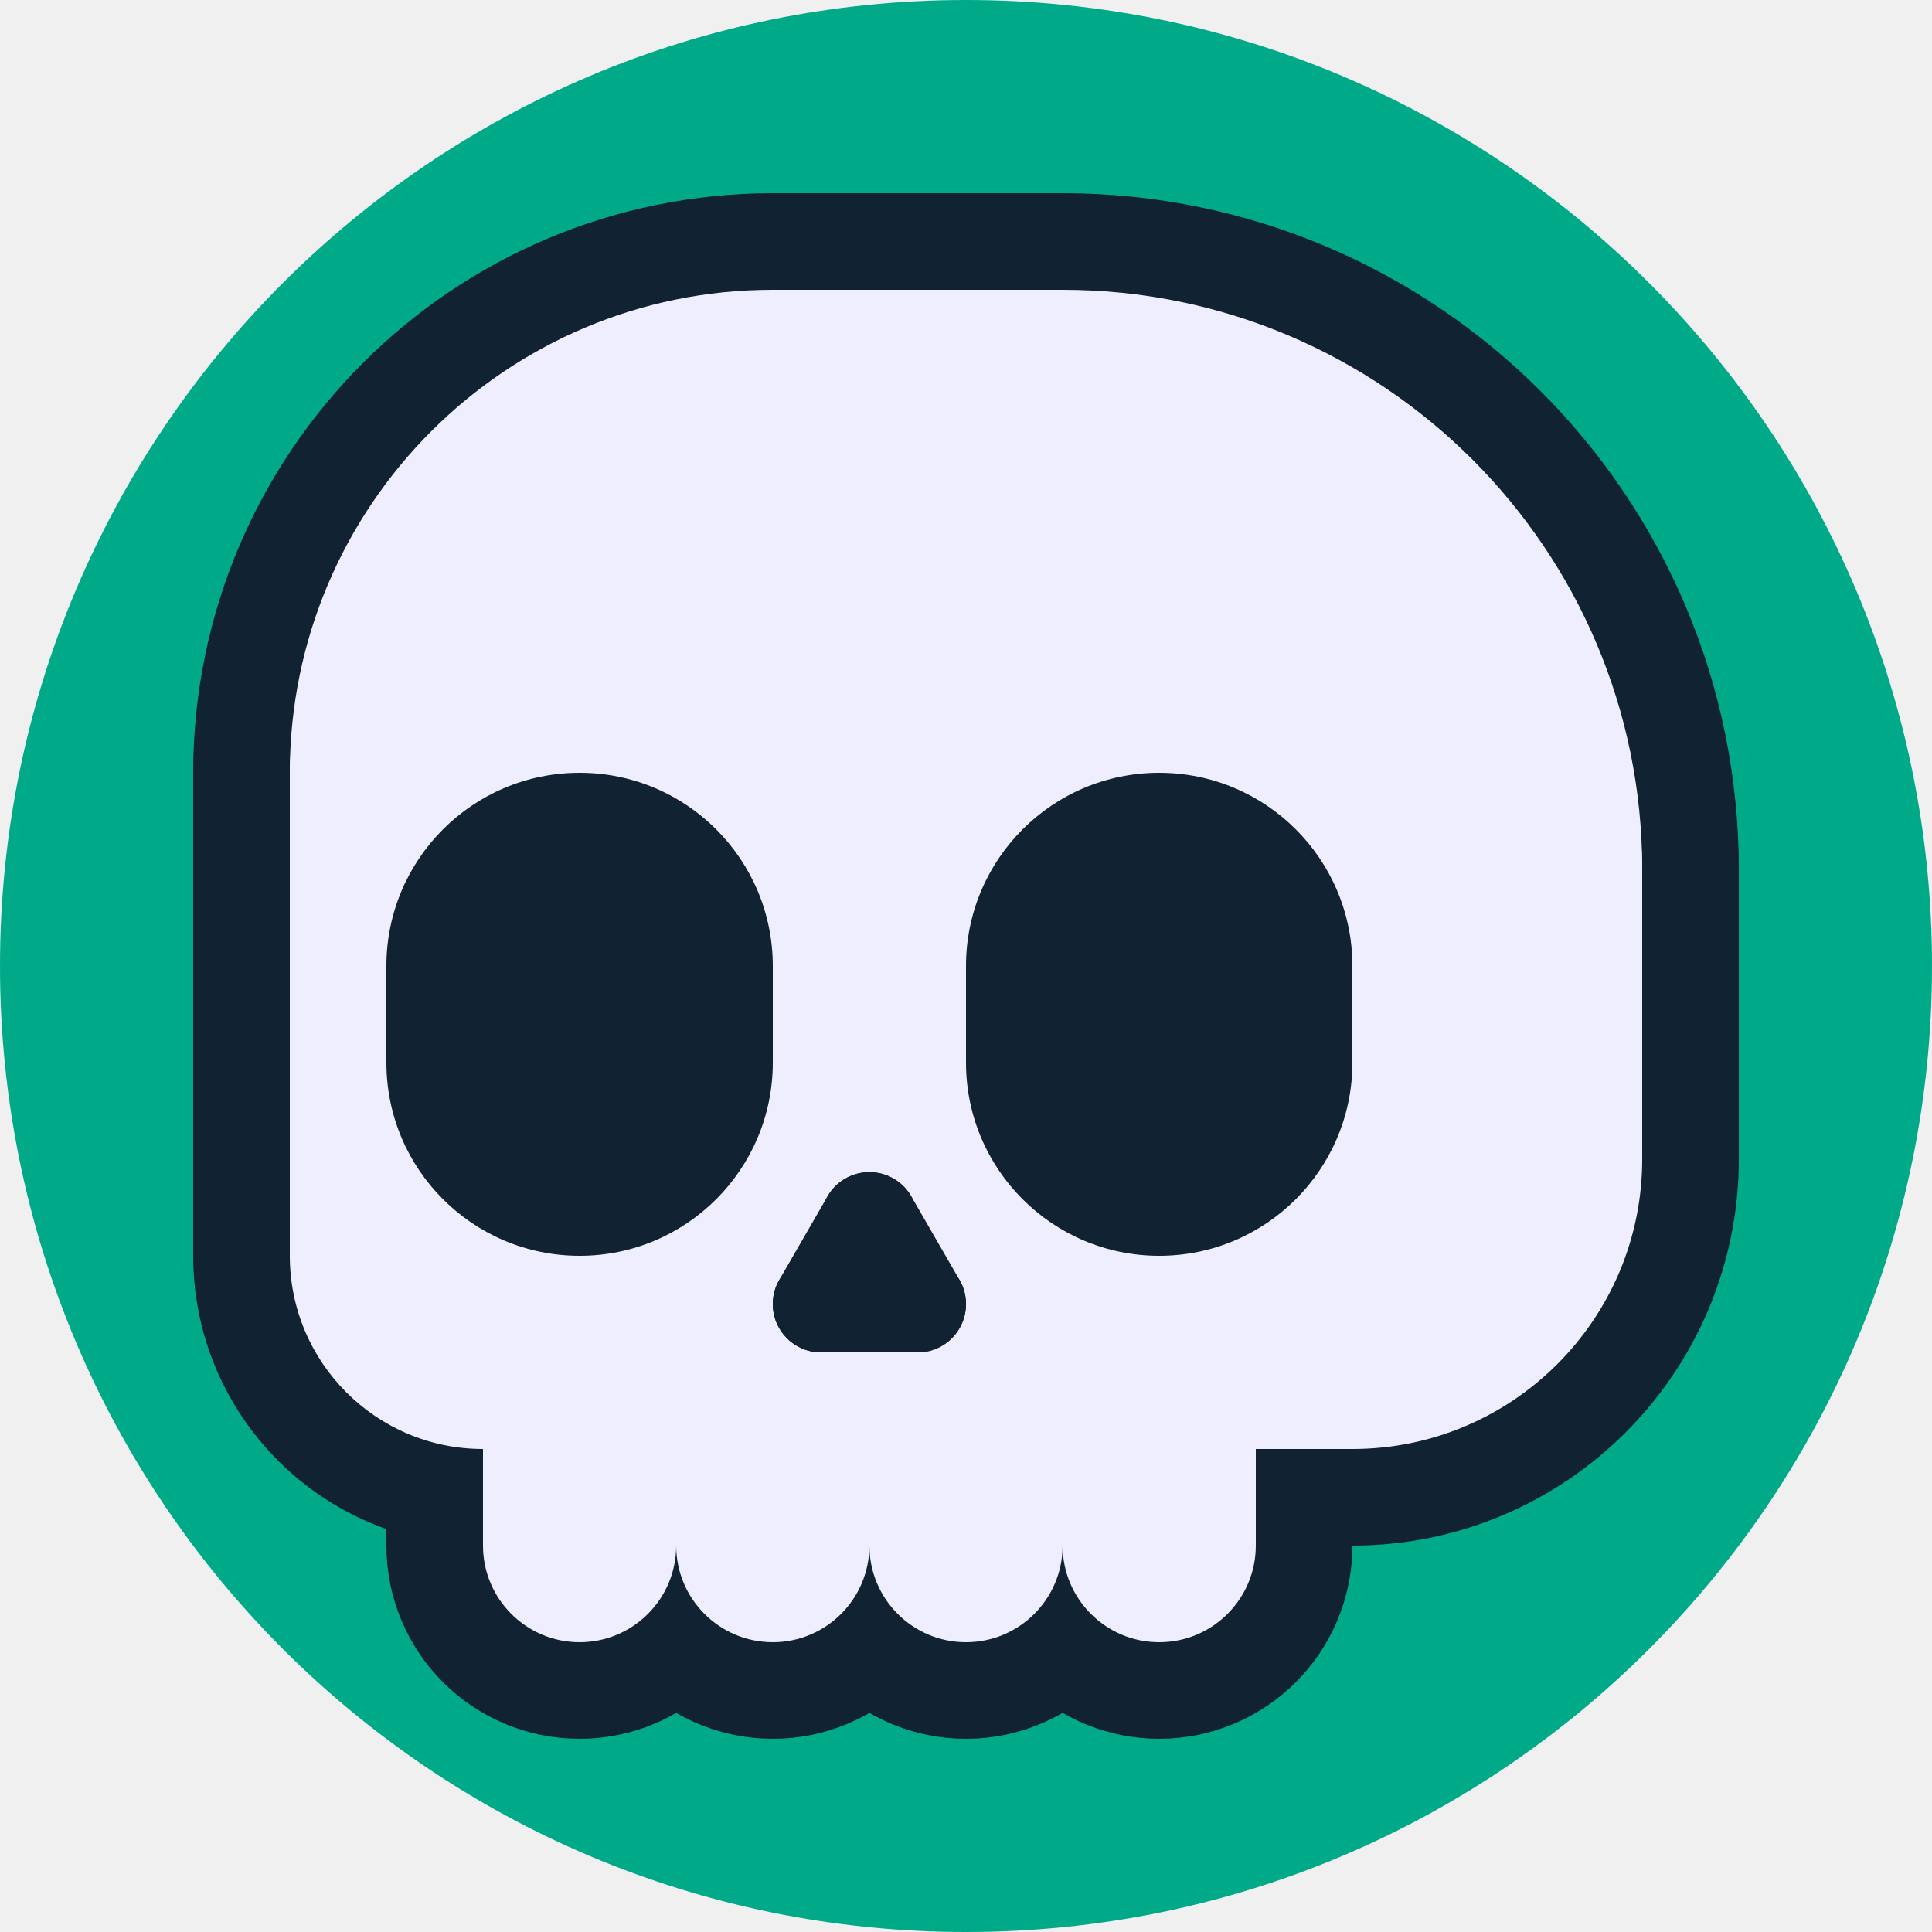
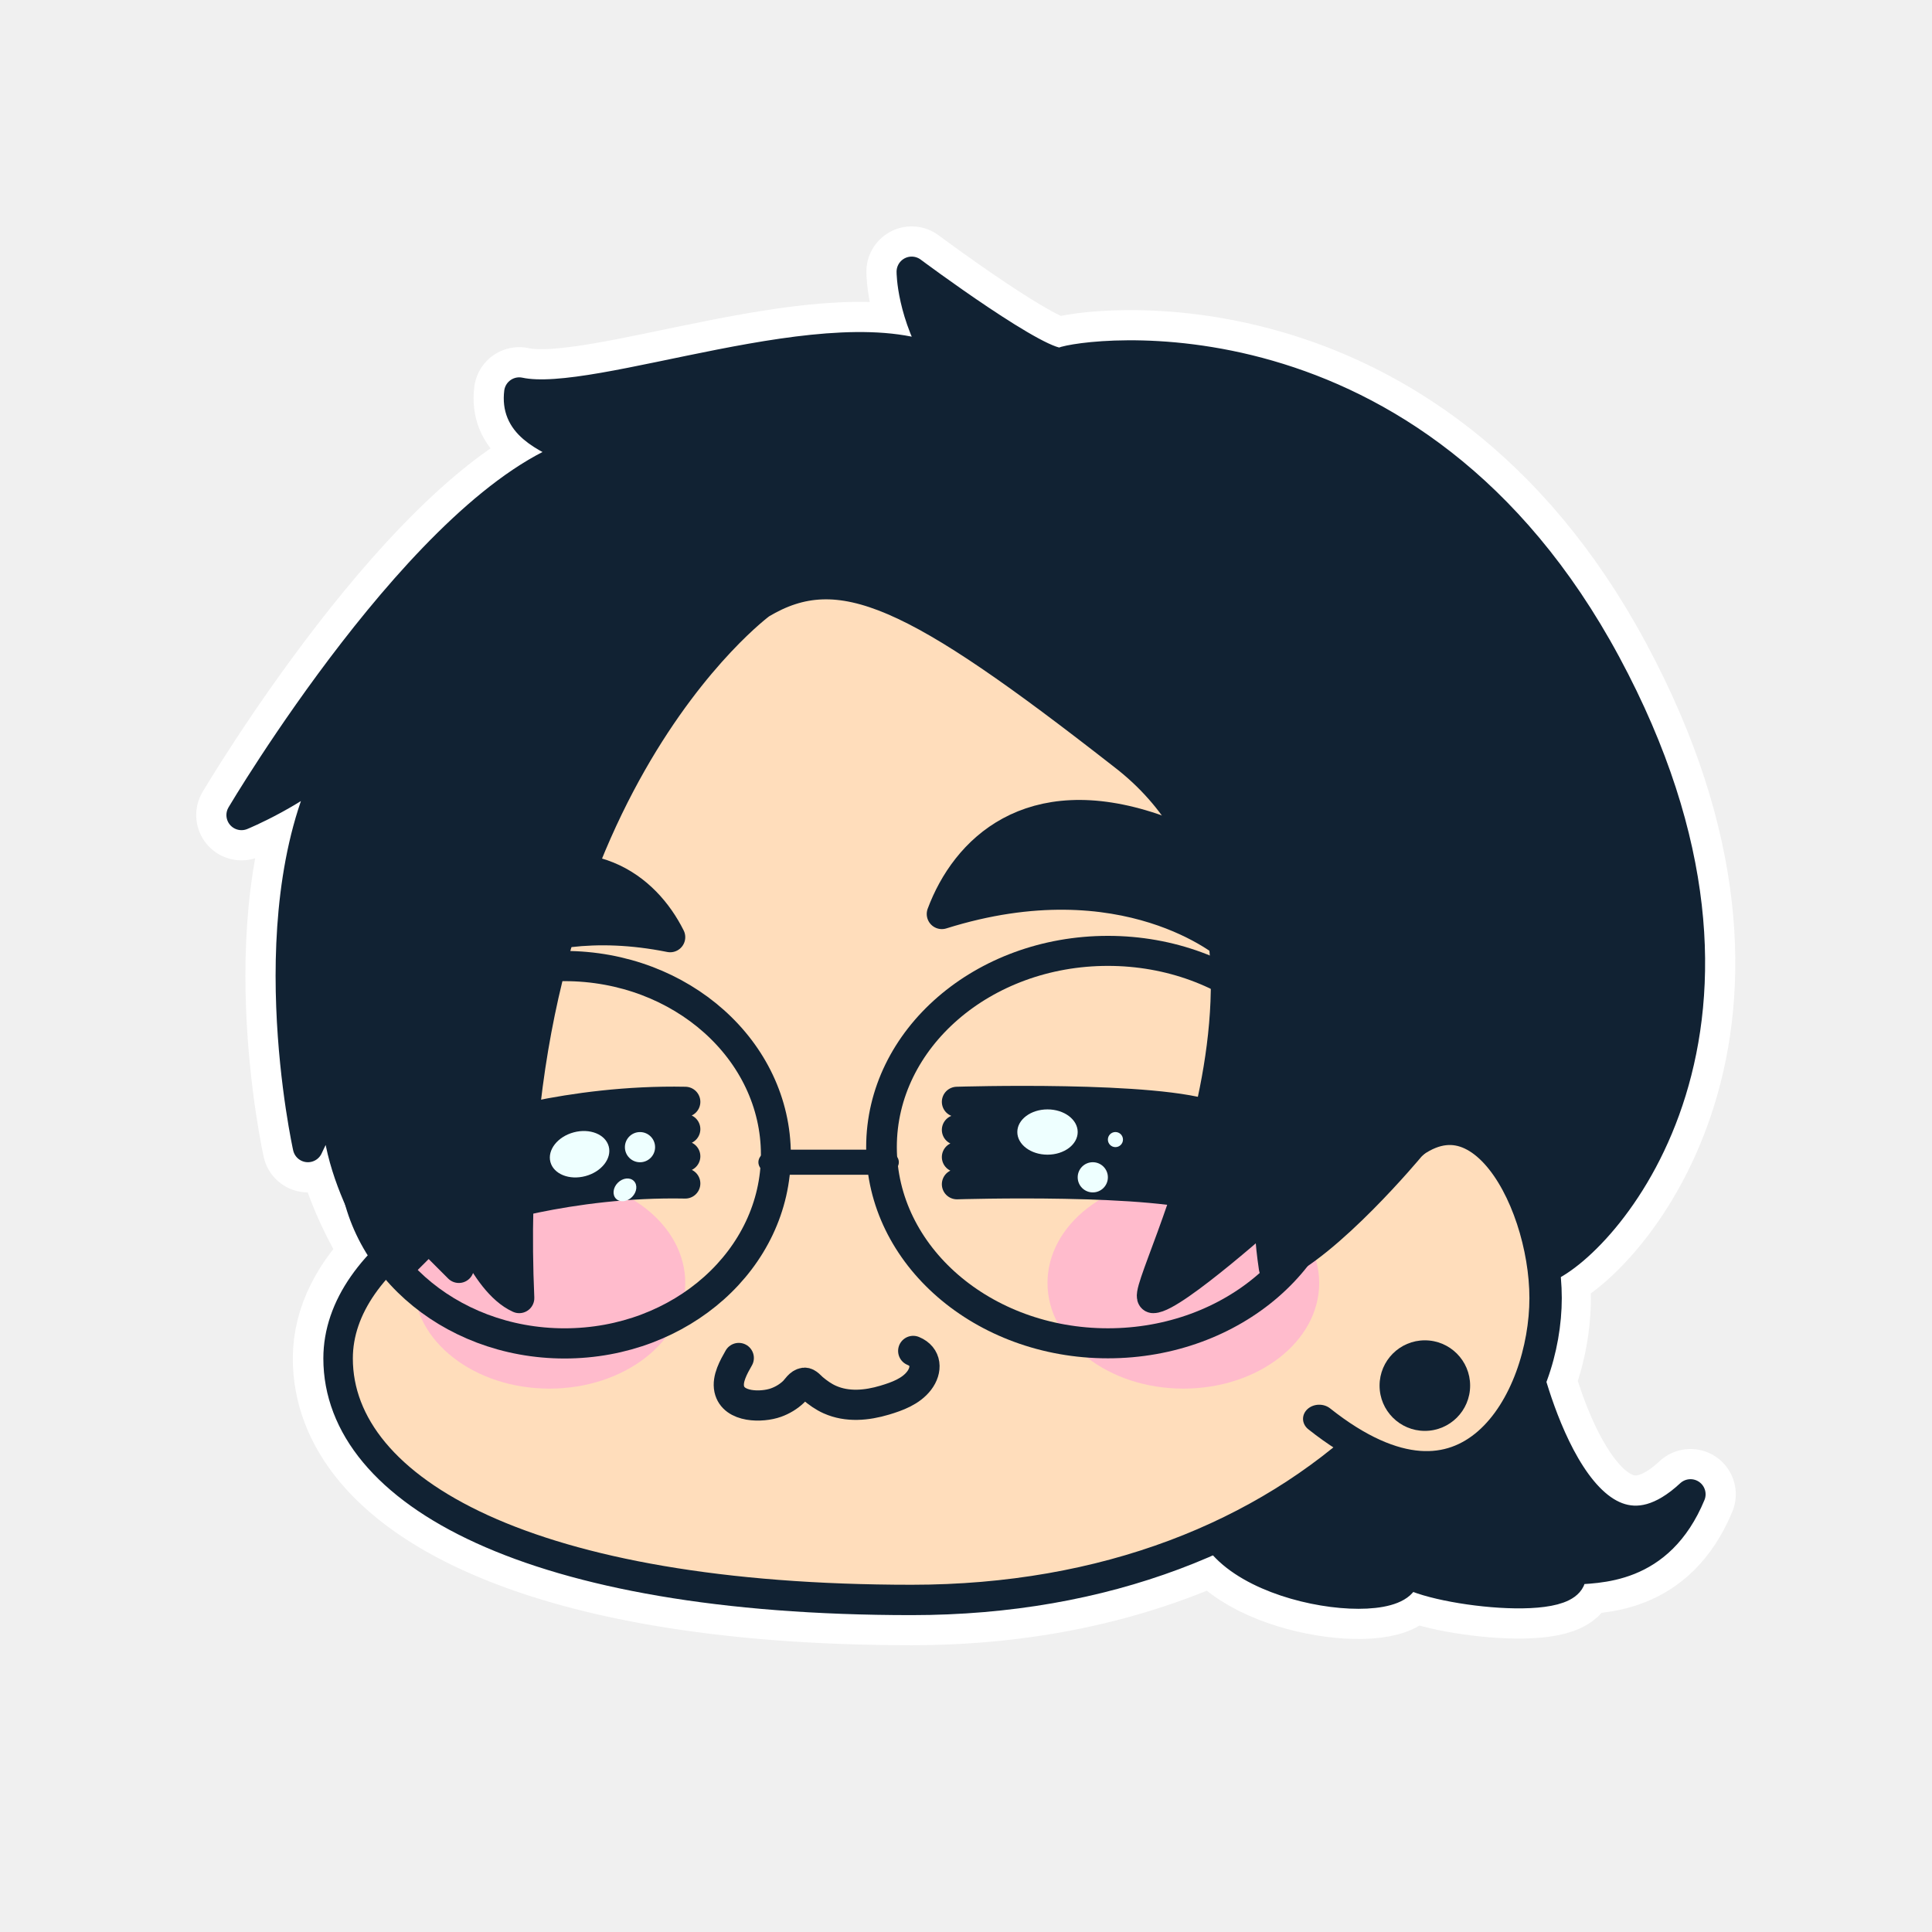
- <svg xmlns="http://www.w3.org/2000/svg" viewBox="0 0 20 20">
-   <g id="b">
-     <rect width="11" height="10" x="3" y="3" rx="5" />
-     <rect width="14" height="12" x="3" y="3" rx="6" />
-     <rect width="8" height="9" x="3" y="6" rx="2" />
-     <rect width="9" height="9" x="8" y="6" rx="3" />
-     <rect id="a" width="2" height="3" x="5" y="14" rx="1" />
-     <use x="2" href="#a" />
-     <use x="4" href="#a" />
-     <use x="6" href="#a" />
-     <rect width="8" height="2" x="5" y="14" rx="1" />
+ <svg xmlns="http://www.w3.org/2000/svg" xml:space="preserve" fill-rule="evenodd" stroke-linecap="round" stroke-linejoin="round" stroke-miterlimit="1.5" clip-rule="evenodd" viewBox="0 0 64 64">
+   <path fill="#fff" stroke="#fff" stroke-width="3" d="M12.898 41.56c-.632-.97-2.01-3.382-1.698-5.56-.548 1.036-1 2-1 2s-1.802-8.094 1-13C9.836 26.252 8 27 8 27s6.164-10.42 11.2-12c-1.318-.566-2.122-.988-2-2 2.602.568 10.478-2.714 14-1-1.004-1.602-1-3-1-3s4.384 3.272 5 3c.616-.272 11.588-1.912 18 10 6.412 11.912.016 19.152-2 20 .144-.598-.054-1.136-.44-1.608.284.85.44 1.772.44 2.608 0 .87-.17 1.836-.512 2.714.542 1.876 2.274 6.608 5.312 3.786-1.046 2.526-3.064 2.438-4 2.5.564 1.35-4.87.676-5.5 0 .458 1.364-4.78.95-6.172-1.092C37.428 52.246 34.02 53 30.2 53c-12.616 0-19-3.584-19-8 0-1.23.61-2.398 1.698-3.44Z" />
+   <path fill="#123" stroke="#123" d="M50.5 45s1.759 7.974 5.5 4.5c-1.046 2.525-3.063 2.438-4 2.5.564 1.35-4.871.676-5.5 0 .518 1.548-6.289.806-6.5-2-.211-2.806 10.5-5 10.5-5Z" />
+   <path fill="#fdb" stroke="#123" stroke-width=".45" d="M26 16.5c0 4.691-3.761 8.5-9.671 8.5-5.81 0-8.75-1.604-8.75-3.579 0-.758.531-1.461 1.437-2.039A8.267 8.267 0 0 1 8.5 16.5c0-4.691 3-8.5 8.75-8.5C22.079 8 26 10.019 26 16.5Z" transform="matrix(2.1714 0 0 2.2353 -5.2571 -2.8824)" />
+   <path fill="none" stroke="#123" d="M24.473 44.985c-.168.294-.39.685-.316 1.029.135.627 1.091.613 1.547.449.215-.077.418-.198.584-.357.109-.104.194-.281.36-.302.094-.012.219.141.278.191.173.145.356.276.563.368.579.258 1.224.196 1.817.019.414-.124.867-.288 1.14-.644.27-.352.258-.801-.195-.987" />
+   <ellipse cx="8.5" cy="49.5" fill="#fbc" rx="4.5" ry="2.5" transform="matrix(1 0 0 1.4 9.7 -26.8)" />
+   <ellipse cx="8.5" cy="49.5" fill="#fbc" rx="4.5" ry="2.5" transform="matrix(1 0 0 1.4 30.7 -26.8)" />
+   <path fill="none" stroke="#123" d="M15.7 37.5s3.121-1.078 7-1m-7 1.904s3.121-1.078 7-1m-7 1.9s3.121-1.078 7-1m-7 1.9s3.121-1.078 7-1" />
+   <circle cx="19.75" cy="38.25" r=".75" fill="#eff" transform="matrix(1.2879 -.345 .2588 .966 -16.1359 8.0995)" />
+   <circle cx="19.75" cy="38.25" r=".75" fill="#eff" transform="translate(8.0333 12.5) scale(.6667)" />
+   <circle cx="19.75" cy="38.25" r=".75" fill="#eff" transform="matrix(.3143 .3143 -.3928 .3928 29.5192 18.1838)" />
+   <path fill="none" stroke="#123" d="M31.7 36.5s6.717-.21 8.5.498m-8.5.431s6.717-.21 8.5.498m-8.5.402s6.717-.21 8.5.498m-8.5.402s6.717-.21 8.5.498" />
+   <g fill="#eff" transform="translate(-.8)">
+     <ellipse cx="35.5" cy="37.75" rx="1" ry=".75" transform="translate(0 -.25)" />
+     <circle cx="38" cy="38" r=".5" transform="translate(-1 1)" />
+     <circle cx="37.75" cy="37.75" r=".25" />
  </g>
-   <circle cx="10" cy="10" r="10" fill="#0a8" />
-   <use stroke="#123" stroke-width="2" href="#b" />
-   <use fill="#eef" href="#b" />
-   <g fill="#123">
-     <rect id="c" width="4" height="5" x="4" y="8" rx="2" />
-     <use x="6" href="#c" />
-     <rect id="d" width="2" height="1" x="8" y="13" rx=".5" />
-     <use href="#d" transform="rotate(-300 9.5 13.5)" />
-     <use href="#d" transform="rotate(300 8.5 13.5)" />
-   </g>
+   <path fill="#123" stroke="#123" stroke-width="1" d="M14.621 32.729s2.487-2.704 7.579-1.684c-.82-1.64-2.711-3.15-5.895-1.684-3.168 1.459-2.169 4.621-1.684 3.368Z" />
+   <path fill="#123" stroke="#123" stroke-width="1.001" d="M40.702 31.346s-3.4-2.985-9.502-1.069c.789-2.115 2.906-4.213 6.998-2.836 4.072 1.371 3.262 5.375 2.504 3.904Z" />
+   <ellipse cx="21" cy="38.25" fill="none" stroke="#123" stroke-width=".92" rx="6.5" ry="5.75" transform="matrix(1.077 0 0 1.087 -3.9154 -3.326)" />
+   <ellipse cx="21" cy="38.25" fill="none" stroke="#123" stroke-width=".88" rx="6.5" ry="5.75" transform="matrix(1.1539 0 0 1.1304 12.4692 -5.2391)" />
+   <path fill="none" stroke="#123" stroke-width=".83" d="M27.5 38.5h2.522" transform="matrix(1.3878 0 0 1 -12.4656 0)" />
+   <path fill="#fdb" stroke="#123" stroke-width=".39" d="M24 19.833c1.104-1.666 2 .287 2 1.667 0 1.38-.896 3.333-2.727 1.667" transform="matrix(2.75 0 0 2.4 -20.3 -8.6)" />
+   <path fill="#123" stroke="#123" d="M25.2 20s-8.734 6.4-8 23c-1.212-.548-2-3-2-3s-.234 1.48 0 2c-.516-.514-1-1-1-1l-1 1s-2.402-3.194-2-6c-.548 1.036-1 2-1 2s-1.802-8.094 1-13C9.836 26.252 8 27 8 27s6.164-10.42 11.2-12c-1.318-.566-2.122-.988-2-2 2.602.568 10.478-2.714 14-1-1.004-1.602-1-3-1-3s4.384 3.272 5 3c.616-.272 11.588-1.912 18 10 6.412 11.912.016 19.152-2 20-1.386-7.558-4.5-4-4.5-4s-2.708 3.256-4.5 4c-.284-1.898 0-2 0-2s-3.342 3.004-4 3c-.64-.004 6.398-12.324-1-18-6.882-5.376-9.358-6.586-12-5Z" />
+   <circle cx="23.5" cy="22.5" r=".5" fill="#123" transform="matrix(3 0 0 3 -23.3 -21.6)" />
</svg>
